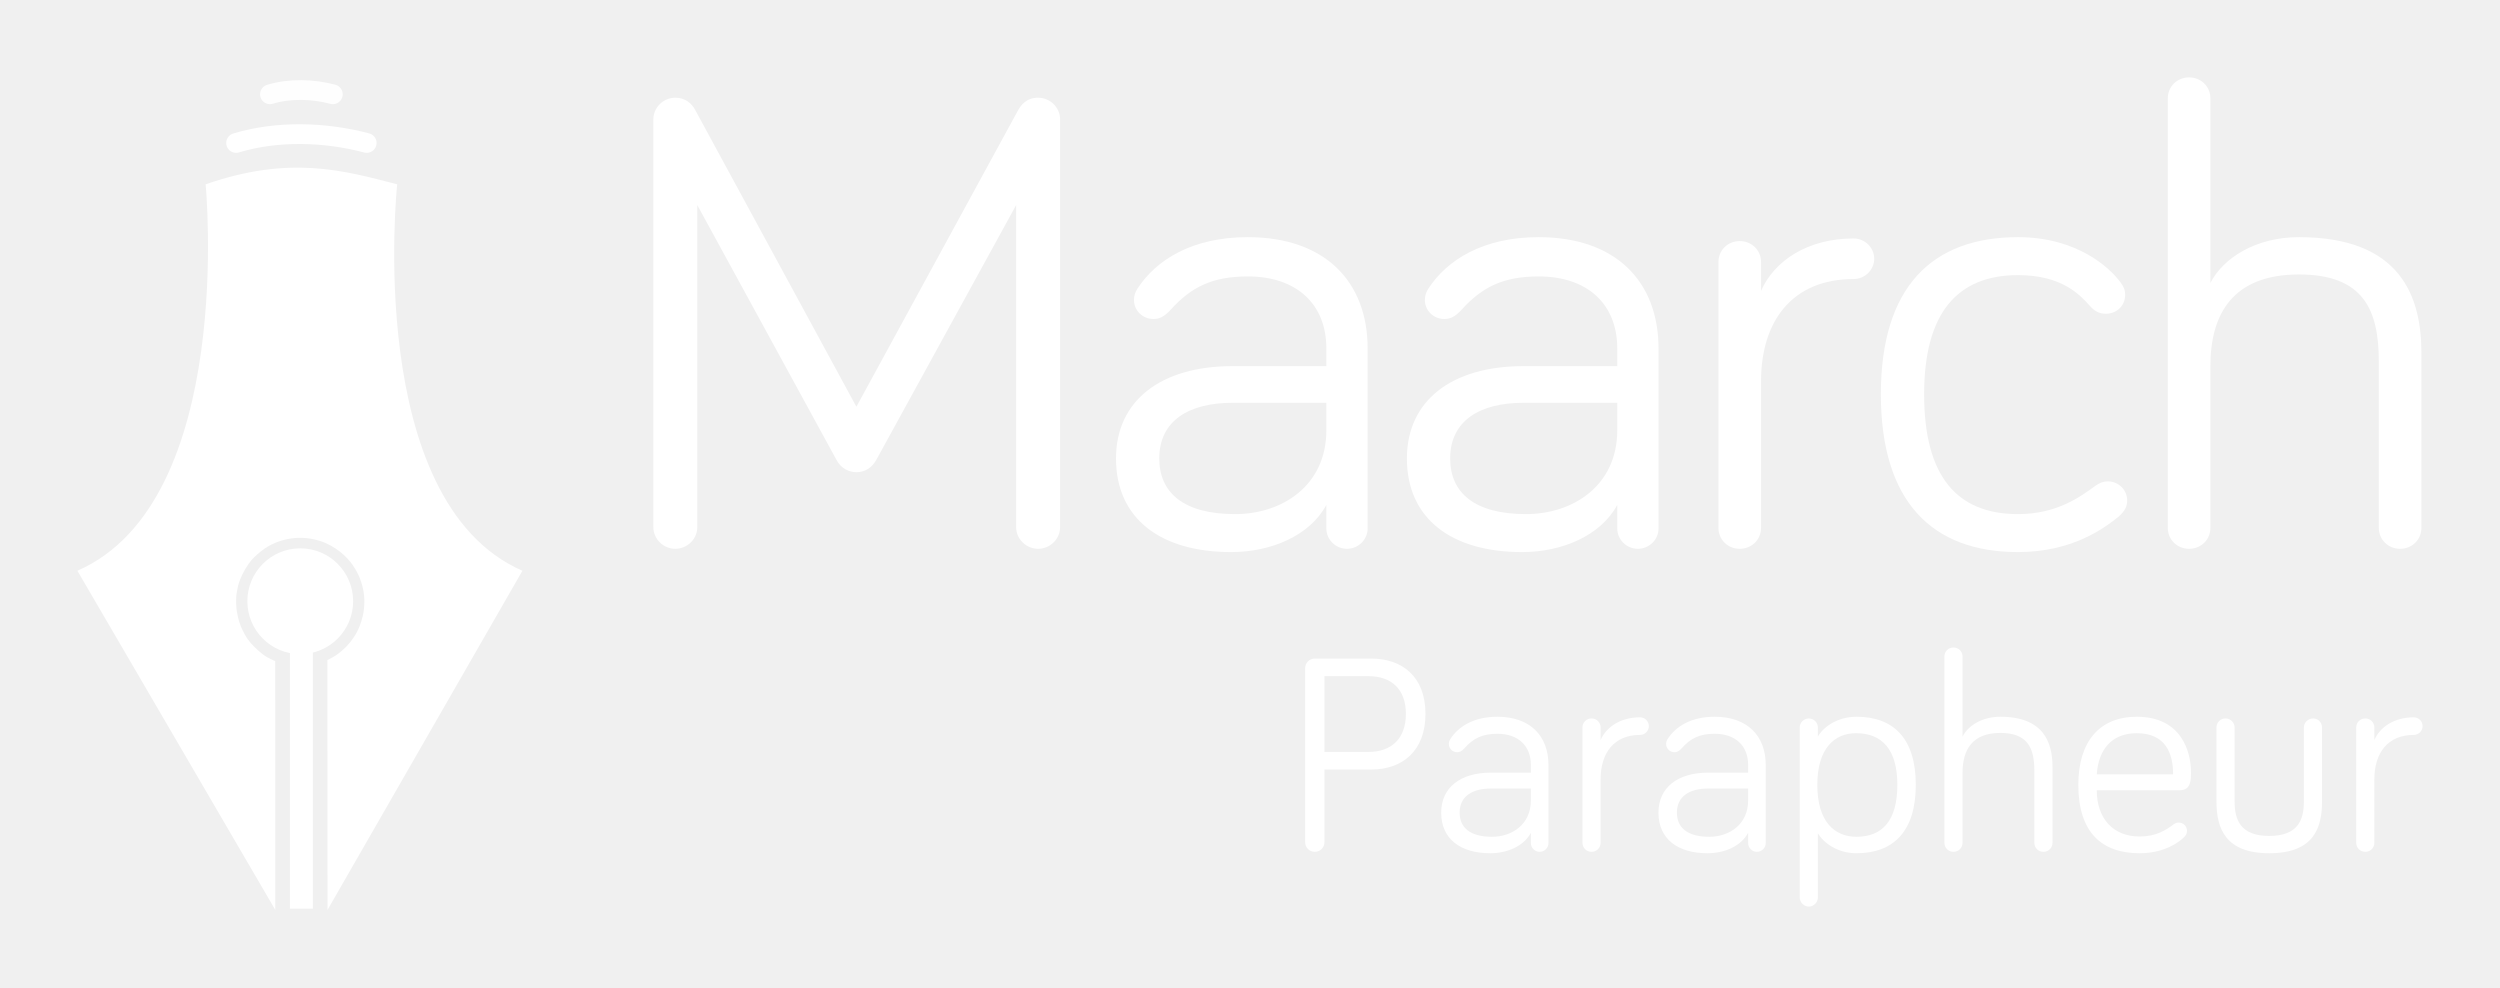
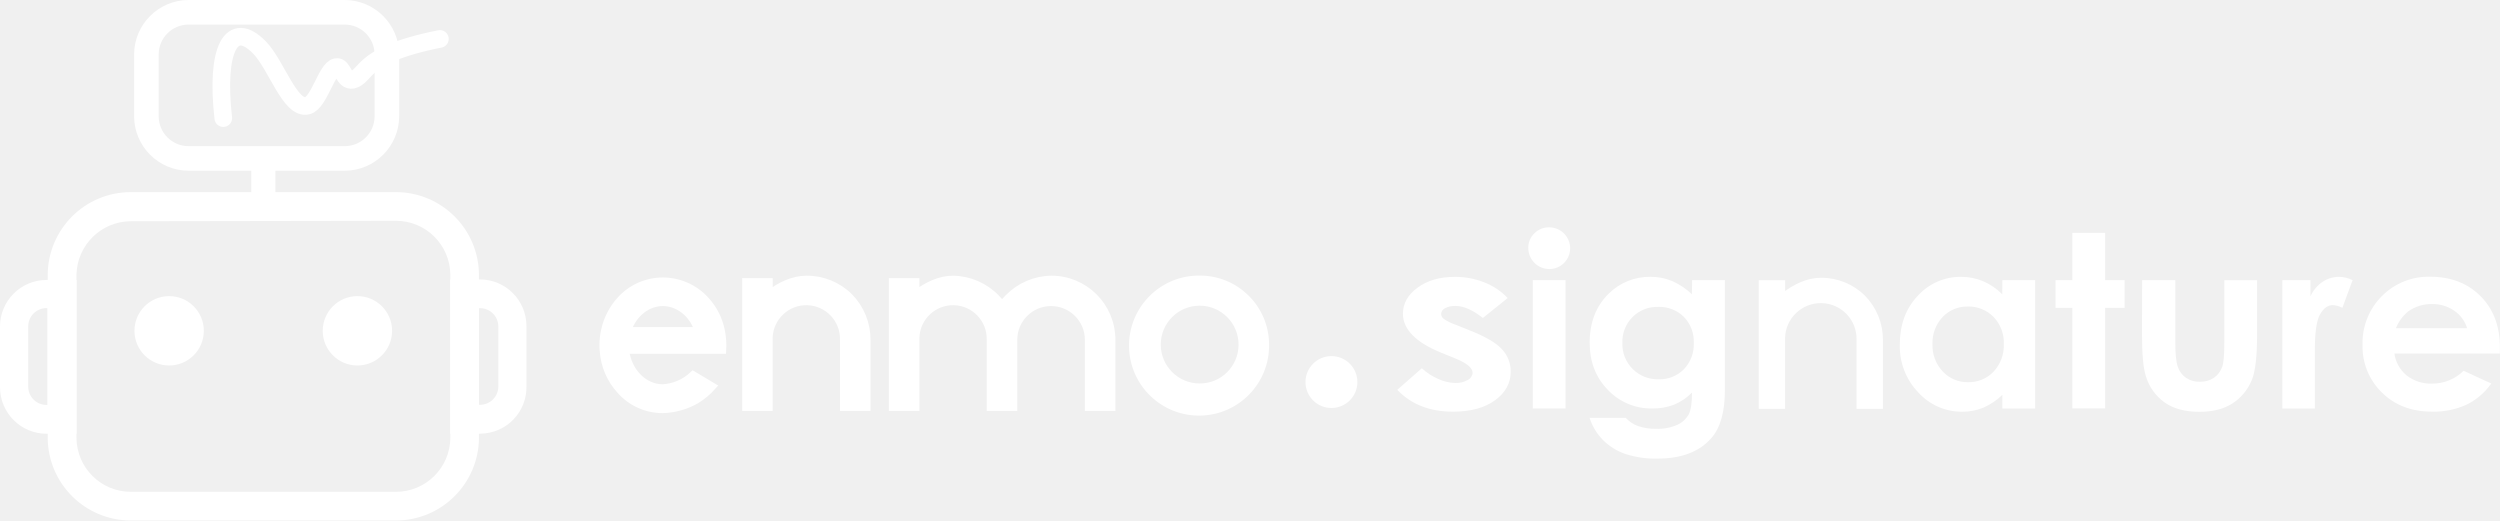
- <svg xmlns="http://www.w3.org/2000/svg" id="svg2" version="1.1" xml:space="preserve" width="484.53pt" height="191.351pt" viewBox="0 0 605.662 239.188">
-   <defs id="defs6">
-     <clipPath clipPathUnits="userSpaceOnUse" id="clipPath16">
-       <path d="M 0,1008.912 H 774.066 V 0 H 0 Z" id="path18" />
-     </clipPath>
-     <clipPath clipPathUnits="userSpaceOnUse" id="clipPath76">
-       <path d="M 0,1008.912 H 774.066 V 0 H 0 Z" id="path78" />
-     </clipPath>
+ <svg xmlns="http://www.w3.org/2000/svg" viewBox="0 0 915.33 190.57">
+   <defs>
+     <style>.cls-1,.cls-4{fill:none;}.cls-1,.cls-3,.cls-4{stroke:#fff;stroke-miterlimit:10;}.cls-1{stroke-width:2.52px;}.cls-2,.cls-3{fill:#fff;}.cls-4{stroke-linecap:round;stroke-width:6.45px;}</style>
  </defs>
-   <g id="g10" transform="matrix(1.25,0,0,-1.25,-102.7015,297.7554)">
-     <g aria-label="Parapheur" transform="scale(1,-1)" style="font-style:normal;font-weight:normal;font-size:30px;line-height:1.25;font-family:sans-serif;letter-spacing:0px;word-spacing:0px;fill:#ffffff;fill-opacity:1;stroke:none;stroke-width:0.75" id="text3865">
-       <path d="m 338.855,-107.156 h 8.525 c 4.4,0 7.26,2.475 7.26,7.315 0,4.785 -2.805,7.37 -7.26,7.37 h -8.525 z m 0,18.095 h 9.075 c 5.995,0 10.505,-3.575 10.505,-10.78 0,-7.315 -4.62,-10.725 -10.505,-10.725 h -10.945 c -1.045,0 -1.87,0.825 -1.87,1.87 v 33.715 c 0,1.045 0.825,1.87 1.87,1.87 1.045,0 1.87,-0.825 1.87,-1.87 z" style="font-style:normal;font-variant:normal;font-weight:normal;font-stretch:normal;font-size:55px;font-family:Bariol;-inkscape-font-specification:'Bariol, Normal';font-variant-ligatures:normal;font-variant-caps:normal;font-variant-numeric:normal;font-feature-settings:normal;text-align:start;writing-mode:lr-tb;text-anchor:start;fill:#ffffff;fill-opacity:1;stroke-width:0.75" id="path833" />
-       <path d="m 372.371,-95.991 c 4.015,0 6.49,2.31 6.49,6.05 v 1.485 h -7.755 c -5.94,0 -9.625,2.915 -9.625,7.755 0,5.06 3.685,7.865 9.515,7.865 3.3,0 6.49,-1.375 7.865,-3.96 v 1.98 c 0,0.935 0.77,1.705 1.705,1.705 0.935,0 1.705,-0.77 1.705,-1.705 v -15.125 c 0,-5.61 -3.52,-9.35 -9.9,-9.35 -4.62,0 -7.59,1.925 -9.13,4.345 -0.165,0.275 -0.275,0.55 -0.275,0.935 0,0.88 0.715,1.595 1.595,1.595 0.495,0 0.88,-0.165 1.43,-0.77 1.705,-1.925 3.465,-2.805 6.38,-2.805 z m -1.045,19.965 c -4.29,0 -6.27,-1.815 -6.27,-4.675 0,-3.19 2.475,-4.675 6.05,-4.675 h 7.755 v 2.31 c 0,4.675 -3.685,7.04 -7.535,7.04 z" style="font-style:normal;font-variant:normal;font-weight:normal;font-stretch:normal;font-size:55px;font-family:Bariol;-inkscape-font-specification:'Bariol, Normal';font-variant-ligatures:normal;font-variant-caps:normal;font-variant-numeric:normal;font-feature-settings:normal;text-align:start;writing-mode:lr-tb;text-anchor:start;fill:#ffffff;fill-opacity:1;stroke-width:0.75" id="path835" />
-       <path d="m 392.38,-97.201 c 0,-0.99 -0.77,-1.76 -1.76,-1.76 -0.99,0 -1.76,0.77 -1.76,1.76 v 22.33 c 0,0.99 0.77,1.76 1.76,1.76 0.99,0 1.76,-0.77 1.76,-1.76 v -12.32 c 0,-5.06 2.585,-8.58 7.645,-8.58 0.935,0 1.705,-0.77 1.705,-1.705 0,-0.935 -0.77,-1.705 -1.705,-1.705 -3.795,0 -6.545,1.87 -7.645,4.4 z" style="font-style:normal;font-variant:normal;font-weight:normal;font-stretch:normal;font-size:55px;font-family:Bariol;-inkscape-font-specification:'Bariol, Normal';font-variant-ligatures:normal;font-variant-caps:normal;font-variant-numeric:normal;font-feature-settings:normal;text-align:start;writing-mode:lr-tb;text-anchor:start;fill:#ffffff;fill-opacity:1;stroke-width:0.75" id="path837" />
-       <path d="m 414.48,-95.991 c 4.015,0 6.49,2.31 6.49,6.05 v 1.485 h -7.755 c -5.94,0 -9.625,2.915 -9.625,7.755 0,5.06 3.685,7.865 9.515,7.865 3.3,0 6.49,-1.375 7.865,-3.96 v 1.98 c 0,0.935 0.77,1.705 1.705,1.705 0.935,0 1.705,-0.77 1.705,-1.705 v -15.125 c 0,-5.61 -3.52,-9.35 -9.9,-9.35 -4.62,0 -7.59,1.925 -9.13,4.345 -0.165,0.275 -0.275,0.55 -0.275,0.935 0,0.88 0.715,1.595 1.595,1.595 0.495,0 0.88,-0.165 1.43,-0.77 1.705,-1.925 3.465,-2.805 6.38,-2.805 z m -1.045,19.965 c -4.29,0 -6.27,-1.815 -6.27,-4.675 0,-3.19 2.475,-4.675 6.05,-4.675 h 7.755 v 2.31 c 0,4.675 -3.685,7.04 -7.535,7.04 z" style="font-style:normal;font-variant:normal;font-weight:normal;font-stretch:normal;font-size:55px;font-family:Bariol;-inkscape-font-specification:'Bariol, Normal';font-variant-ligatures:normal;font-variant-caps:normal;font-variant-numeric:normal;font-feature-settings:normal;text-align:start;writing-mode:lr-tb;text-anchor:start;fill:#ffffff;fill-opacity:1;stroke-width:0.75" id="path839" />
-       <path d="m 432.729,-98.961 c -0.935,0 -1.76,0.77 -1.76,1.76 v 32.945 c 0,0.935 0.825,1.76 1.76,1.76 0.935,0 1.76,-0.825 1.76,-1.76 v -12.43 c 1.155,1.87 3.795,3.85 7.48,3.85 7.15,0 11.495,-4.235 11.495,-13.255 0,-9.02 -4.345,-13.2 -11.495,-13.2 -3.685,0 -6.435,1.98 -7.48,3.85 v -1.76 c 0,-0.99 -0.825,-1.76 -1.76,-1.76 z m 1.65,12.87 c 0,-7.15 3.41,-10.01 7.48,-10.01 5.06,0 8.03,3.135 8.03,10.01 0,6.875 -2.86,10.065 -7.92,10.065 -4.29,0 -7.59,-2.97 -7.59,-10.065 z" style="font-style:normal;font-variant:normal;font-weight:normal;font-stretch:normal;font-size:55px;font-family:Bariol;-inkscape-font-specification:'Bariol, Normal';font-variant-ligatures:normal;font-variant-caps:normal;font-variant-numeric:normal;font-feature-settings:normal;text-align:start;writing-mode:lr-tb;text-anchor:start;fill:#ffffff;fill-opacity:1;stroke-width:0.75" id="path841" />
-       <path d="m 469.841,-99.291 c -3.575,0 -6.27,1.76 -7.315,3.85 v -15.51 c 0,-0.99 -0.77,-1.76 -1.76,-1.76 -0.99,0 -1.76,0.77 -1.76,1.76 v 36.08 c 0,0.99 0.77,1.76 1.76,1.76 0.99,0 1.76,-0.77 1.76,-1.76 v -13.585 c 0,-4.4 1.87,-7.7 7.315,-7.7 5.335,0 6.6,2.97 6.6,7.315 v 13.97 c 0,0.99 0.77,1.76 1.76,1.76 0.99,0 1.76,-0.77 1.76,-1.76 v -14.685 c 0,-4.675 -1.65,-9.735 -10.12,-9.735 z" style="font-style:normal;font-variant:normal;font-weight:normal;font-stretch:normal;font-size:55px;font-family:Bariol;-inkscape-font-specification:'Bariol, Normal';font-variant-ligatures:normal;font-variant-caps:normal;font-variant-numeric:normal;font-feature-settings:normal;text-align:start;writing-mode:lr-tb;text-anchor:start;fill:#ffffff;fill-opacity:1;stroke-width:0.75" id="path843" />
-       <path d="m 484.964,-86.091 c 0,9.24 4.565,13.255 11.88,13.255 4.895,0 7.755,-2.255 8.58,-3.08 0.33,-0.33 0.605,-0.66 0.605,-1.265 0,-0.88 -0.715,-1.595 -1.595,-1.595 -0.44,0 -0.66,0.11 -0.99,0.33 -1.54,1.155 -3.41,2.365 -6.6,2.365 -5.17,0 -8.305,-3.52 -8.305,-8.965 h 16.06 c 2.2,0 2.2,-1.925 2.2,-3.52 0,-3.74 -1.705,-10.725 -10.505,-10.725 -7.15,0 -11.33,4.73 -11.33,13.2 z m 18.37,-2.035 h -14.795 c 0.33,-4.895 2.97,-7.975 7.755,-7.975 5.665,0 7.04,4.015 7.04,7.975 z" style="font-style:normal;font-variant:normal;font-weight:normal;font-stretch:normal;font-size:55px;font-family:Bariol;-inkscape-font-specification:'Bariol, Normal';font-variant-ligatures:normal;font-variant-caps:normal;font-variant-numeric:normal;font-feature-settings:normal;text-align:start;writing-mode:lr-tb;text-anchor:start;fill:#ffffff;fill-opacity:1;stroke-width:0.75" id="path845" />
-       <path d="m 513.498,-98.961 c -0.99,0 -1.76,0.77 -1.76,1.76 v 14.355 c 0,5.225 1.76,10.01 10.23,10.01 8.525,0 10.23,-4.785 10.23,-10.01 v -14.355 c 0,-0.99 -0.77,-1.76 -1.705,-1.76 -0.99,0 -1.815,0.77 -1.815,1.76 v 14.355 c 0,3.575 -1.155,6.655 -6.71,6.655 -5.555,0 -6.71,-3.08 -6.71,-6.655 v -14.355 c 0,-0.99 -0.825,-1.76 -1.76,-1.76 z" style="font-style:normal;font-variant:normal;font-weight:normal;font-stretch:normal;font-size:55px;font-family:Bariol;-inkscape-font-specification:'Bariol, Normal';font-variant-ligatures:normal;font-variant-caps:normal;font-variant-numeric:normal;font-feature-settings:normal;text-align:start;writing-mode:lr-tb;text-anchor:start;fill:#ffffff;fill-opacity:1;stroke-width:0.75" id="path847" />
-       <path d="m 542.341,-97.201 c 0,-0.99 -0.77,-1.76 -1.76,-1.76 -0.99,0 -1.76,0.77 -1.76,1.76 v 22.33 c 0,0.99 0.77,1.76 1.76,1.76 0.99,0 1.76,-0.77 1.76,-1.76 v -12.32 c 0,-5.06 2.585,-8.58 7.645,-8.58 0.935,0 1.705,-0.77 1.705,-1.705 0,-0.935 -0.77,-1.705 -1.705,-1.705 -3.795,0 -6.545,1.87 -7.645,4.4 z" style="font-style:normal;font-variant:normal;font-weight:normal;font-stretch:normal;font-size:55px;font-family:Bariol;-inkscape-font-specification:'Bariol, Normal';font-variant-ligatures:normal;font-variant-caps:normal;font-variant-numeric:normal;font-feature-settings:normal;text-align:start;writing-mode:lr-tb;text-anchor:start;fill:#ffffff;fill-opacity:1;stroke-width:0.75" id="path849" />
-     </g>
-     <g id="g4153" transform="matrix(1.520725,0,0,1.56349,-12.91592,24.43953)">
-       <path d="m 169.12,79.73 -17.731,31.572 V 71.371 c 0,-1.461 -1.273,-2.679 -2.8,-2.679 -1.528,0 -2.8,1.218 -2.8,2.679 v 50.563 c 0,1.461 1.272,2.678 2.8,2.678 1.272,0 2.121,-0.73 2.545,-1.542 l 20.531,-36.766 20.616,36.766 c 0.339,0.568 1.018,1.542 2.545,1.542 1.527,0 2.8,-1.217 2.8,-2.678 V 71.371 c 0,-1.461 -1.273,-2.679 -2.8,-2.679 -1.527,0 -2.8,1.218 -2.8,2.679 v 39.931 l -17.816,-31.572 c -0.594,-1.055 -1.527,-1.542 -2.545,-1.542 -0.849,0 -1.951,0.405 -2.545,1.542" style="fill:#ffffff;fill-opacity:1;fill-rule:nonzero;stroke:none" id="path206" />
-       <path d="m 231.561,83.383 v 3.409 h -11.962 c -5.515,0 -9.332,-2.191 -9.332,-6.899 0,-4.22 3.054,-6.899 9.671,-6.899 5.939,0 11.623,3.491 11.623,10.389 m -19.852,14.934 c -0.848,-0.893 -1.442,-1.136 -2.206,-1.136 -1.357,0 -2.461,1.055 -2.461,2.353 0,0.568 0.17,0.974 0.425,1.38 2.375,3.571 6.957,6.411 14.083,6.411 9.841,0 15.271,-5.518 15.271,-13.796 v -22.32 c 0,-1.38 -1.188,-2.516 -2.63,-2.516 -1.443,0 -2.63,1.136 -2.63,2.516 v 2.921 c -2.121,-3.814 -7.041,-5.843 -12.132,-5.843 -8.993,0 -14.677,4.139 -14.677,11.606 0,7.142 5.684,11.444 14.847,11.444 h 11.962 v 2.192 c 0,5.518 -3.817,8.927 -10.011,8.927 -4.496,0 -7.211,-1.299 -9.841,-4.139" style="fill:#ffffff;fill-opacity:1;fill-rule:nonzero;stroke:none" id="path210" />
-       <path d="m 268.635,83.383 v 3.409 h -11.962 c -5.515,0 -9.332,-2.191 -9.332,-6.899 0,-4.22 3.054,-6.899 9.671,-6.899 5.939,0 11.623,3.491 11.623,10.389 m -19.852,14.934 c -0.848,-0.893 -1.442,-1.136 -2.206,-1.136 -1.357,0 -2.461,1.055 -2.461,2.353 0,0.568 0.17,0.974 0.425,1.38 2.375,3.571 6.957,6.411 14.083,6.411 9.841,0 15.271,-5.518 15.271,-13.796 v -22.32 c 0,-1.38 -1.188,-2.516 -2.63,-2.516 -1.443,0 -2.63,1.136 -2.63,2.516 v 2.921 c -2.121,-3.814 -7.041,-5.843 -12.132,-5.843 -8.993,0 -14.677,4.139 -14.677,11.606 0,7.142 5.684,11.444 14.847,11.444 h 11.962 v 2.192 c 0,5.518 -3.817,8.927 -10.011,8.927 -4.496,0 -7.211,-1.299 -9.841,-4.139" style="fill:#ffffff;fill-opacity:1;fill-rule:nonzero;stroke:none" id="path214" />
-       <path d="m 286.961,100.67 c 1.696,3.733 5.938,6.493 11.793,6.493 1.441,0 2.63,-1.137 2.63,-2.515 0,-1.38 -1.189,-2.517 -2.63,-2.517 -7.806,0 -11.793,-5.194 -11.793,-12.661 v -18.18 c 0,-1.461 -1.187,-2.598 -2.715,-2.598 -1.527,0 -2.715,1.137 -2.715,2.598 v 32.951 c 0,1.461 1.188,2.598 2.715,2.598 1.528,0 2.715,-1.137 2.715,-2.598 z" style="fill:#ffffff;fill-opacity:1;fill-rule:nonzero;stroke:none" id="path218" />
-       <path d="m 319.709,107.325 c 7.551,0 11.708,-3.814 13.065,-5.6 0.424,-0.568 0.594,-0.974 0.594,-1.542 0,-1.379 -1.103,-2.354 -2.461,-2.354 -0.847,0 -1.442,0.325 -2.036,0.975 -1.272,1.379 -3.562,3.814 -9.162,3.814 -7.806,0 -11.963,-4.789 -11.963,-14.772 0,-10.145 4.157,-14.852 11.963,-14.852 4.921,0 7.89,2.11 9.841,3.49 0.595,0.405 1.018,0.568 1.612,0.568 1.358,0 2.46,-1.055 2.46,-2.354 0,-0.73 -0.254,-1.299 -1.102,-2.029 -1.867,-1.46 -5.939,-4.382 -12.811,-4.382 -10.944,0 -17.477,6.249 -17.477,19.559 0,13.311 6.533,19.479 17.477,19.479" style="fill:#ffffff;fill-opacity:1;fill-rule:nonzero;stroke:none" id="path222" />
-       <path d="m 371.123,92.96 v -21.67 c 0,-1.461 -1.187,-2.598 -2.715,-2.598 -1.526,0 -2.715,1.137 -2.715,2.598 v 20.614 c 0,6.412 -1.951,10.795 -10.18,10.795 -8.399,0 -11.284,-4.87 -11.284,-11.362 v -20.047 c 0,-1.461 -1.187,-2.598 -2.714,-2.598 -1.528,0 -2.715,1.137 -2.715,2.598 v 53.241 c 0,1.461 1.187,2.598 2.715,2.598 1.527,0 2.714,-1.137 2.714,-2.598 v -22.886 c 1.612,3.084 5.769,5.68 11.284,5.68 13.065,0 15.61,-7.467 15.61,-14.365" style="fill:#ffffff;fill-opacity:1;fill-rule:nonzero;stroke:none" id="path226" />
-     </g>
-     <path id="path4599-5" d="m 127.919,210.496 c 8.014,2.421 17.247,2.145 25.312,0" style="fill:#ffffff;stroke:#ffffff;stroke-width:3.827;stroke-linecap:round;stroke-linejoin:round;stroke-miterlimit:4;stroke-dasharray:none;stroke-opacity:1" />
-     <path id="path4599-5-4" d="m 134.483,219.932 c 3.857,1.166 8.304,1.032 12.185,0" style="fill:none;stroke:#ffffff;stroke-width:3.827;stroke-linecap:round;stroke-linejoin:round;stroke-miterlimit:4;stroke-dasharray:none;stroke-opacity:0.941" />
-     <path style="opacity:1;fill:#ffffff;fill-opacity:1;stroke:none;stroke-width:3.725;stroke-linejoin:round;stroke-miterlimit:4;stroke-dasharray:none;stroke-opacity:1" d="m 122.013,202.48 c 0,0 5.961,-61.418 -24.852,-74.895 l 38.352,-65.731 -0.01,48.209 c -1.361,0.602 -2.08,0.955 -3.272,2.041 -0.942,0.858 -1.903,1.804 -2.603,3.093 -0.247,0.454 -0.66,1.248 -0.806,1.64 -0.948,2.533 -0.985,4.626 -0.834,6.182 0.02,0.178 0.286,1.556 0.304,1.622 0.462,1.678 1.185,3.019 2.064,4.307 0.161,0.236 0.375,0.491 0.539,0.687 0.6,0.715 1.758,1.7 2.534,2.238 0.197,0.137 0.469,0.308 0.715,0.449 0.41,0.235 0.836,0.449 1.297,0.645 1.492,0.633 3.251,1.042 5.203,0.996 1.283,-0.03 2.431,-0.247 3.615,-0.629 1.505,-0.485 2.743,-1.244 3.814,-2.069 0.526,-0.405 1.035,-0.898 1.48,-1.375 0.697,-0.747 1.268,-1.593 1.783,-2.535 0.454,-0.831 0.763,-1.706 1,-2.536 0.271,-0.95 0.426,-1.972 0.443,-3.032 -0.01,-0.914 -0.067,-1.968 -0.284,-2.88 -0.366,-1.538 -0.865,-2.907 -1.869,-4.37 -0.826,-1.203 -1.691,-2.113 -3.011,-3.093 -0.634,-0.471 -1.214,-0.779 -2.003,-1.177 l 0.027,-48.414 37.773,65.731 c -30.813,13.478 -24.273,74.895 -24.273,74.895 -10.487,2.737 -20.852,5.651 -37.125,0 z" id="rect4658" />
-     <circle style="opacity:1;fill:#ffffff;fill-opacity:1;stroke:none;stroke-width:3.787;stroke-linejoin:round;stroke-miterlimit:4;stroke-dasharray:none;stroke-opacity:1" id="path865" cx="140.353" cy="-121.681" transform="scale(1,-1)" r="10.25" />
-     <rect style="opacity:1;fill:#ffffff;fill-opacity:1;stroke:none;stroke-width:0.68;stroke-linejoin:round;stroke-miterlimit:4;stroke-dasharray:none;stroke-opacity:0.941" id="rect871-5" width="4.451" height="57.528" x="138.35" y="-119.626" transform="scale(1,-1)" />
+   <g id="Calque_1" data-name="Calque 1">
+     <path class="cls-1" d="M264.63,128.27H229.1v.2c1,7.65,6.74,13.39,13.39,13.49a17.42,17.42,0,0,0,11.27-4.83l7.25,4.33a27.31,27.31,0,0,1-6.14,5.13A26.29,26.29,0,0,1,242.68,150a20.63,20.63,0,0,1-15.6-7,23.76,23.76,0,0,1-6.24-14.49,14.88,14.88,0,0,1-.1-2.11,25,25,0,0,1,.6-5.44,24.24,24.24,0,0,1,5.74-11.17,21.06,21.06,0,0,1,15.6-6.94,21.28,21.28,0,0,1,15.7,6.94A23.33,23.33,0,0,1,264.12,121,27.67,27.67,0,0,1,264.63,128.27ZM255.57,121l-.1-.2c-2-5.94-7.15-10-12.78-10s-10.67,4-12.78,10l-.1.2Z" />
+     <path class="cls-1" d="M317.46,124.44V149.2H308.8V124.44a13.59,13.59,0,1,0-27.17-.74q0,.37,0,.74V149.2H273V103.1h8.66v4.43c3.93-3,8.66-5.33,13.59-5.33a22.14,22.14,0,0,1,15.8,6.44A22.39,22.39,0,0,1,317.46,124.44Z" />
+     <circle class="cls-2" cx="61.93" cy="121.12" r="10.81" />
+     <path class="cls-2" d="M61.93,133.82a12.7,12.7,0,1,1,12.7-12.7h0A12.71,12.71,0,0,1,61.93,133.82Zm0-21.61a8.91,8.91,0,1,0,8.91,8.91h0a8.92,8.92,0,0,0-8.91-8.92Z" />
+     <circle class="cls-2" cx="130.86" cy="121.12" r="10.81" />
+     <path class="cls-2" d="M130.86,133.82a12.7,12.7,0,1,1,12.7-12.7h0A12.71,12.71,0,0,1,130.86,133.82Zm0-21.61a8.91,8.91,0,1,0,8.91,8.91,8.91,8.91,0,0,0-8.91-8.91Z" />
+     <circle class="cls-2" cx="59.21" cy="118.39" r="3.38" />
+     <circle class="cls-2" cx="126.82" cy="118.39" r="3.38" />
+     <path class="cls-2" d="M144.85,188.68H48A28.48,28.48,0,0,1,19.37,160.4V100.51A28.48,28.48,0,0,1,48,72.23h96.9a28.48,28.48,0,0,1,28.58,28.28V160.4A28.48,28.48,0,0,1,144.85,188.68ZM48,79.15a21.76,21.76,0,0,0-21.87,21.36V160.4A21.76,21.76,0,0,0,48,182h96.9a21.76,21.76,0,0,0,21.87-21.56V100.51A21.76,21.76,0,0,0,144.85,79Z" />
+     <path class="cls-2" d="M145,190.57H47.84a30.43,30.43,0,0,1-30.37-30.16v-59.9A30.44,30.44,0,0,1,47.84,70.34H145a30.43,30.43,0,0,1,30.36,30.16v59.9A30.43,30.43,0,0,1,145,190.57Zm-97-3.79h97a26.63,26.63,0,0,0,26.59-26.4V100.51A26.63,26.63,0,0,0,145,74.13H47.85a26.64,26.64,0,0,0-26.59,26.4V160.4a26.63,26.63,0,0,0,26.59,26.38Zm-.11-2.93a23.7,23.7,0,0,1-23.65-23.44v-59.9a23.76,23.76,0,0,1,23.6-23.25H48l96.9-.2H145a23.71,23.71,0,0,1,23.65,23.44v59.9a23.68,23.68,0,0,1-23.77,23.46h-97ZM47.84,81A20,20,0,0,0,28,100.55V160.4a19.91,19.91,0,0,0,19.87,19.67H145a19.91,19.91,0,0,0,19.88-19.69V100.51A19.91,19.91,0,0,0,145,80.84h-.09l-97,.16Z" />
+     <path class="cls-2" d="M175.76,156.92h-9V104.2h9a15.15,15.15,0,0,1,15.15,15.15v22.07a15.15,15.15,0,0,1-14.79,15.5Zm-2.27-6.77h2.27a8.58,8.58,0,0,0,8.58-8.58h0V119.5a8.58,8.58,0,0,0-8.58-8.58h-2.27Z" />
+     <path class="cls-2" d="M175.76,158.81H164.82v-56.5h10.93a17.06,17.06,0,0,1,17,17v22.07a17,17,0,0,1-16.64,17.39ZM168.61,155h7.46A13.27,13.27,0,0,0,189,141.46V119.35a13.27,13.27,0,0,0-13.26-13.26h-7.15Zm7.15-3h-4.17V109h4.17a10.49,10.49,0,0,1,10.48,10.48v22.07A10.49,10.49,0,0,1,175.76,152Zm-.38-3.79h.38a6.7,6.7,0,0,0,6.69-6.69v-22a6.7,6.7,0,0,0-6.69-6.69h-.38Z" />
+     <path class="cls-2" d="M26.08,156.92H17A15.15,15.15,0,0,1,1.89,141.77h0V119.5A15.15,15.15,0,0,1,17,104.35h9Zm-9-46A8.58,8.58,0,0,0,8.5,119.5h0v22.07a8.58,8.58,0,0,0,8.5,8.58h2.27V111Z" />
+     <path class="cls-2" d="M28,158.81H17a17.06,17.06,0,0,1-17-17V119.5a17.06,17.06,0,0,1,17-17H28ZM17,106.24A13.27,13.27,0,0,0,3.79,119.5v22.27A13.27,13.27,0,0,0,17,155h7.15V106.24ZM21.21,152H17A10.49,10.49,0,0,1,6.56,141.57V119.5A10.49,10.49,0,0,1,17,109h0l4.12.09ZM17,112.81a6.7,6.7,0,0,0-6.67,6.69v22.07A6.7,6.7,0,0,0,17,148.26h.38V112.82Z" />
+     <path class="cls-2" d="M96.37,78.19a2.42,2.42,0,0,1-2.52-2.32h0V62.29a2.52,2.52,0,1,1,5,0V75.77a2.42,2.42,0,0,1-2.41,2.43h-.07Z" />
+     <path class="cls-2" d="M96.27,80.09A4.32,4.32,0,0,1,92,76V62.29a4.42,4.42,0,1,1,8.84,0h0V75.77a4.32,4.32,0,0,1-4.31,4.32h-.26Zm.09-3.79h.07l-.05,1.89.1-1.89a.53.53,0,0,0,.53-.53V62.29a.63.63,0,1,0-1.26,0V75.77a.52.52,0,0,0,.51.53h.1Z" />
+     <path class="cls-2" d="M126.24,62.51H69A20,20,0,0,1,49.1,42.59V19.93A20,20,0,0,1,69,0h57.22a20,20,0,0,1,19.93,19.93V42.59A20,20,0,0,1,126.24,62.51ZM69,9A10.94,10.94,0,0,0,58.1,19.93V42.59A10.94,10.94,0,0,0,69,53.51h57.22a10.94,10.94,0,0,0,10.93-10.93V19.93A10.94,10.94,0,0,0,126.24,9Z" />
+     <path class="cls-2" d="M264.63,128.27H229.1v.2c1,7.65,6.74,13.39,13.39,13.49a17.42,17.42,0,0,0,11.27-4.83l7.25,4.33a27.31,27.31,0,0,1-6.14,5.13A26.29,26.29,0,0,1,242.68,150a20.63,20.63,0,0,1-15.6-7,23.76,23.76,0,0,1-6.24-14.49,14.88,14.88,0,0,1-.1-2.11,25,25,0,0,1,.6-5.44,24.24,24.24,0,0,1,5.74-11.17,21.06,21.06,0,0,1,15.6-6.94,21.28,21.28,0,0,1,15.7,6.94A23.33,23.33,0,0,1,264.12,121,27.67,27.67,0,0,1,264.63,128.27ZM255.57,121l-.1-.2c-2-5.94-7.15-10-12.78-10s-10.67,4-12.78,10l-.1.2Z" />
+     <path class="cls-2" d="M317.46,124.44V149.2H308.8V124.44a13.59,13.59,0,1,0-27.17-.74q0,.37,0,.74V149.2H273V103.1h8.66v4.43c3.93-3,8.66-5.33,13.59-5.33a22.14,22.14,0,0,1,15.8,6.44A22.39,22.39,0,0,1,317.46,124.44Z" />
+     <path class="cls-3" d="M688.9,124.44V149.2h-8.66V124.44a13.59,13.59,0,1,0-27.17-.74q0,.37,0,.74V149.2h-8.63V103.1h8.66v4.43c3.93-3,8.66-5.33,13.59-5.33a22.14,22.14,0,0,1,15.8,6.44A22.39,22.39,0,0,1,688.9,124.44Z" />
+     <path class="cls-2" d="M407.13,124.44V149.2h-8.66V124.44a13.64,13.64,0,0,0-27.28,0h0V149.2h-8.66V124.44a13.59,13.59,0,1,0-27.17-.74q0,.37,0,.74V149.2H326.7V103.1h8.66v4.43c3.93-3,8.66-5.33,13.59-5.33a22.53,22.53,0,0,1,15.8,6.84,16.49,16.49,0,0,1,2.11,2.52,26.33,26.33,0,0,1,2.21-2.52,22.53,22.53,0,0,1,15.8-6.84,22.16,22.16,0,0,1,22.24,22.08q0,.08,0,.16Z" />
+     <path class="cls-2" d="M463.39,126.16a24.38,24.38,0,1,1-25.14-24h1A24.05,24.05,0,0,1,463.39,126Zm-8.66,0a15.5,15.5,0,1,0-15.5,15.5h0a15.42,15.42,0,0,0,15.5-15.34Q454.73,126.24,454.73,126.16Z" />
+     <path class="cls-1" d="M407.13,124.44V149.2h-8.66V124.44a13.64,13.64,0,0,0-27.28,0h0V149.2h-8.66V124.44a13.59,13.59,0,1,0-27.17-.74q0,.37,0,.74V149.2H326.7V103.1h8.66v4.43c3.93-3,8.66-5.33,13.59-5.33a22.53,22.53,0,0,1,15.8,6.84,16.49,16.49,0,0,1,2.11,2.52,26.33,26.33,0,0,1,2.21-2.52,22.53,22.53,0,0,1,15.8-6.84,22.16,22.16,0,0,1,22.24,22.08q0,.08,0,.16Z" />
+     <path class="cls-1" d="M463.39,126.16a24.38,24.38,0,1,1-25.14-24h1A24.05,24.05,0,0,1,463.39,126Zm-8.66,0a15.5,15.5,0,1,0-15.5,15.5h0a15.42,15.42,0,0,0,15.5-15.34Q454.73,126.24,454.73,126.16Z" />
+     <circle class="cls-2" cx="487.48" cy="139.88" r="9.5" />
+     <path class="cls-2" d="M552,109.13l-9.08,7.29q-5.53-4.4-10-4.4a7.5,7.5,0,0,0-3.87.84,2.44,2.44,0,0,0-1.4,2.09,2.33,2.33,0,0,0,.89,1.75,17.45,17.45,0,0,0,4.38,2.18l5.37,2.16q8.49,3.37,11.66,6.86a11.82,11.82,0,0,1,3.17,8.2q0,6.26-5.72,10.44T532,150.73q-12.79,0-20.42-8l9-7.9a20.7,20.7,0,0,0,6,3.91,15.89,15.89,0,0,0,6.15,1.49,8.63,8.63,0,0,0,4.67-1.12,3.14,3.14,0,0,0,1.77-2.59q0-2.72-6.39-5.31l-4.94-2q-14.19-5.74-14.18-14.37,0-5.57,5.35-9.52t13.67-3.95a28.63,28.63,0,0,1,10.72,2A23.21,23.21,0,0,1,552,109.13Z" />
+     <path class="cls-2" d="M567.2,83.23a7.69,7.69,0,0,1,7.68,7.68,7.62,7.62,0,0,1-7.6,7.6,7.73,7.73,0,0,1-7.73-7.77,7.17,7.17,0,0,1,2.24-5.31A7.42,7.42,0,0,1,567.2,83.23Zm-6,19.33h12v47h-12Z" />
+     <path class="cls-2" d="M619.54,102.57h12v40.22q0,11.91-4.89,17.52-6.56,7.59-19.77,7.6A35.28,35.28,0,0,1,595,166.18a21.36,21.36,0,0,1-8.1-5.07A20.59,20.59,0,0,1,582,153h13.25a11,11,0,0,0,4.53,3,19.12,19.12,0,0,0,6.56,1,17.6,17.6,0,0,0,7.79-1.47,9,9,0,0,0,4.16-3.8q1.21-2.33,1.21-8a19.93,19.93,0,0,1-6.65,4.47,21.52,21.52,0,0,1-7.88,1.36,21.87,21.87,0,0,1-16.29-6.82q-6.65-6.82-6.65-17.26,0-11.18,7-18a21.24,21.24,0,0,1,15.23-6.13,20.63,20.63,0,0,1,7.82,1.49,24.81,24.81,0,0,1,7.38,4.9Zm-12.46,9.8a12.65,12.65,0,0,0-9.38,3.73,12.79,12.79,0,0,0-3.7,9.39,12.9,12.9,0,0,0,13.3,13.38,12.43,12.43,0,0,0,9.22-3.67,13.08,13.08,0,0,0,3.63-9.62A12.93,12.93,0,0,0,616.5,116,12.73,12.73,0,0,0,607.07,112.36Z" />
+     <path class="cls-2" d="M733.13,102.57h12v47h-12v-5a23.6,23.6,0,0,1-7.06,4.73,20.11,20.11,0,0,1-7.67,1.45,21.51,21.51,0,0,1-16.05-7.06,24.34,24.34,0,0,1-6.77-17.54q0-10.88,6.55-17.82A21.07,21.07,0,0,1,718,101.36a20.59,20.59,0,0,1,8.09,1.6,22.1,22.1,0,0,1,7,4.79Zm-12.64,9.67a12.26,12.26,0,0,0-9.26,3.86,13.76,13.76,0,0,0-3.69,9.9,13.9,13.9,0,0,0,3.75,10,12.27,12.27,0,0,0,9.24,3.93,12.5,12.5,0,0,0,9.39-3.86A14,14,0,0,0,733.66,126a13.56,13.56,0,0,0-3.73-9.93A12.67,12.67,0,0,0,720.5,112.23Z" />
+     <path class="cls-2" d="M758.76,85.26h12v17.31h7.13v10.14h-7.13v36.81h-12V112.71H752.6V102.57h6.16Z" />
+     <path class="cls-2" d="M784.3,102.57h12.15v22.61q0,6.6.93,9.17a8,8,0,0,0,3,4,8.65,8.65,0,0,0,5.05,1.42,9,9,0,0,0,5.1-1.4,8.24,8.24,0,0,0,3.11-4.12q.75-2,.75-8.67v-23h12v19.89q0,12.3-2,16.83a18.45,18.45,0,0,1-7.13,8.48q-4.71,3-12,3-7.88,0-12.75-3.45a18.24,18.24,0,0,1-6.85-9.62q-1.41-4.27-1.41-15.54Z" />
+     <path class="cls-2" d="M835.64,102.57h10.3v5.91a12.68,12.68,0,0,1,4.45-5.31,10.89,10.89,0,0,1,6.08-1.81,11.44,11.44,0,0,1,4.89,1.21l-3.74,10.14a8.39,8.39,0,0,0-3.48-1q-2.77,0-4.69,3.37t-1.91,13.21l0,2.29v19H835.64Z" />
+     <path class="cls-2" d="M915.29,129.45H876.67a12.53,12.53,0,0,0,4.47,8,14.21,14.21,0,0,0,9.27,3A16.19,16.19,0,0,0,902,135.75l10.13,4.66A23.76,23.76,0,0,1,903,148.2a28.85,28.85,0,0,1-12.55,2.52q-11.27,0-18.36-7a23.47,23.47,0,0,1-7.09-17.46,24.26,24.26,0,0,1,7.07-17.84,24,24,0,0,1,17.72-7.1q11.32,0,18.41,7.1t7.09,18.75Zm-12-9.28a11.84,11.84,0,0,0-4.7-6.39,13.81,13.81,0,0,0-8.14-2.46,14.59,14.59,0,0,0-8.82,2.76,15.41,15.41,0,0,0-4.41,6.08Z" />
+   </g>
+   <g id="Calque_2" data-name="Calque 2">
+     <path class="cls-4" d="M81.75,43.25C78.88,18,84.75,6.88,95,17.38c6.19,6.32,11.23,23,17.59,21.31,4.28-1.16,6.93-13.4,10.51-14.13,2.53-.51,2.63,5.29,6,4.66,2.14-.39,3.65-3,6.18-5.18,3.44-3,10.37-6.74,25.78-9.79" />
  </g>
</svg>
